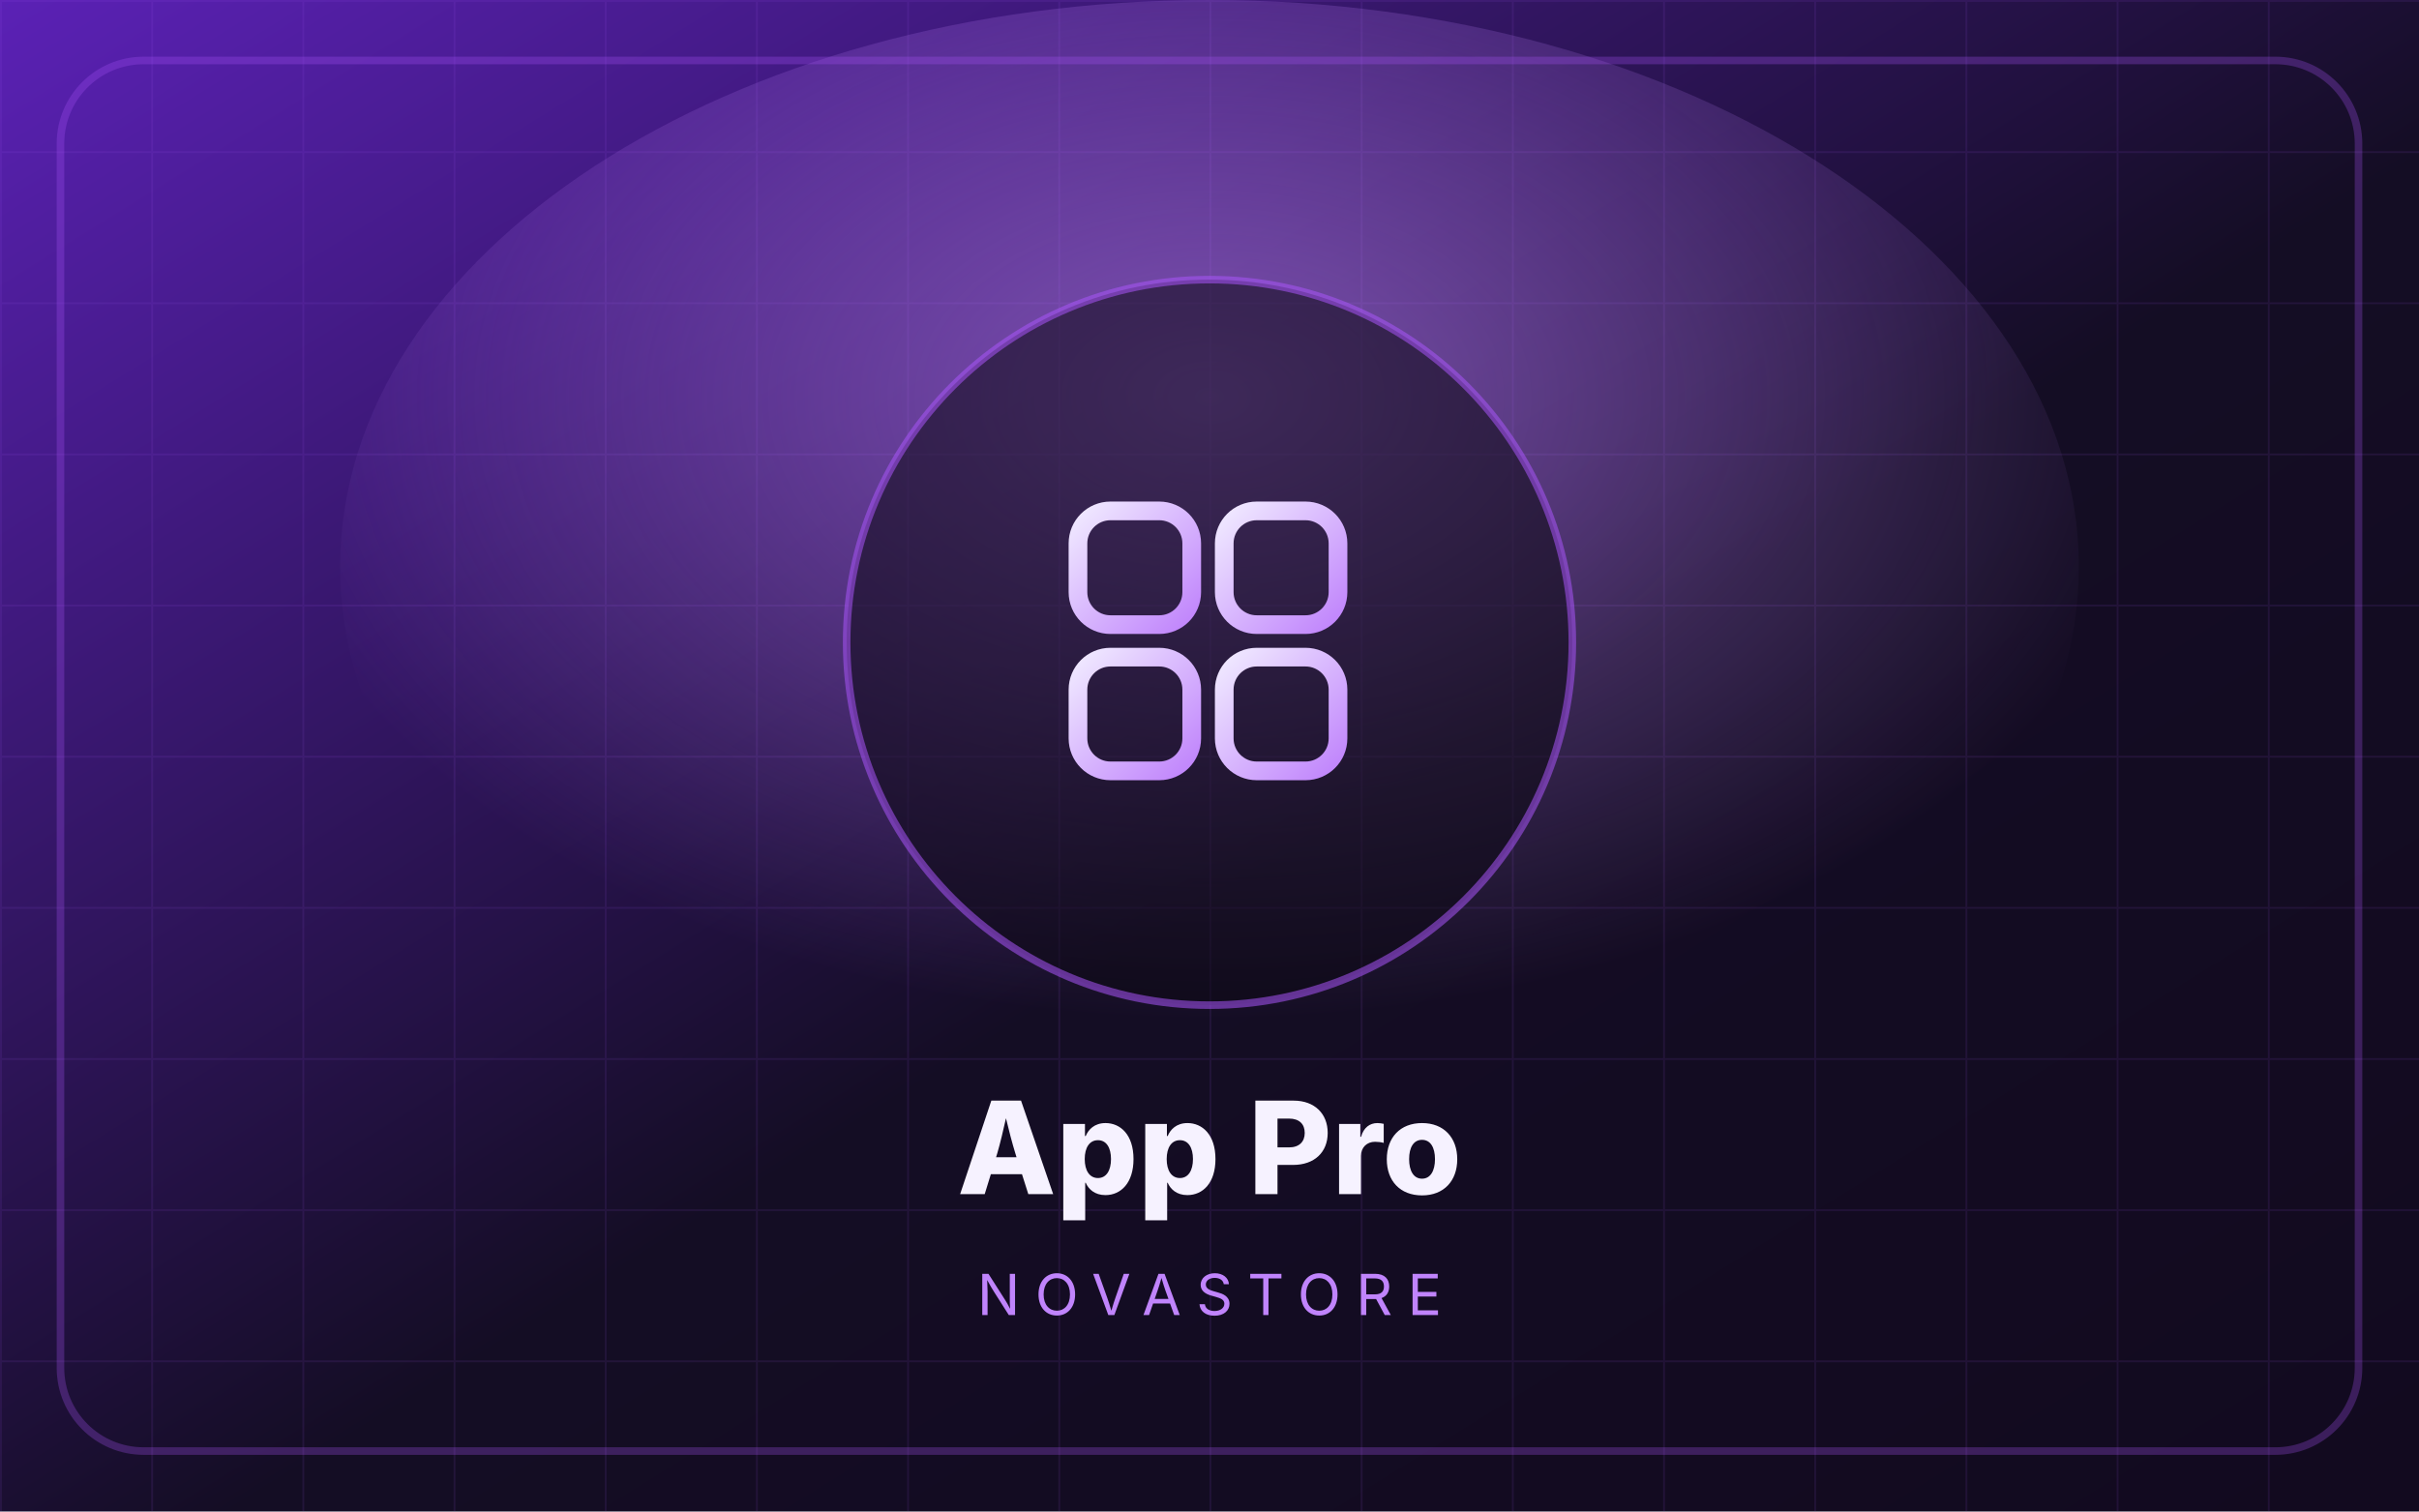
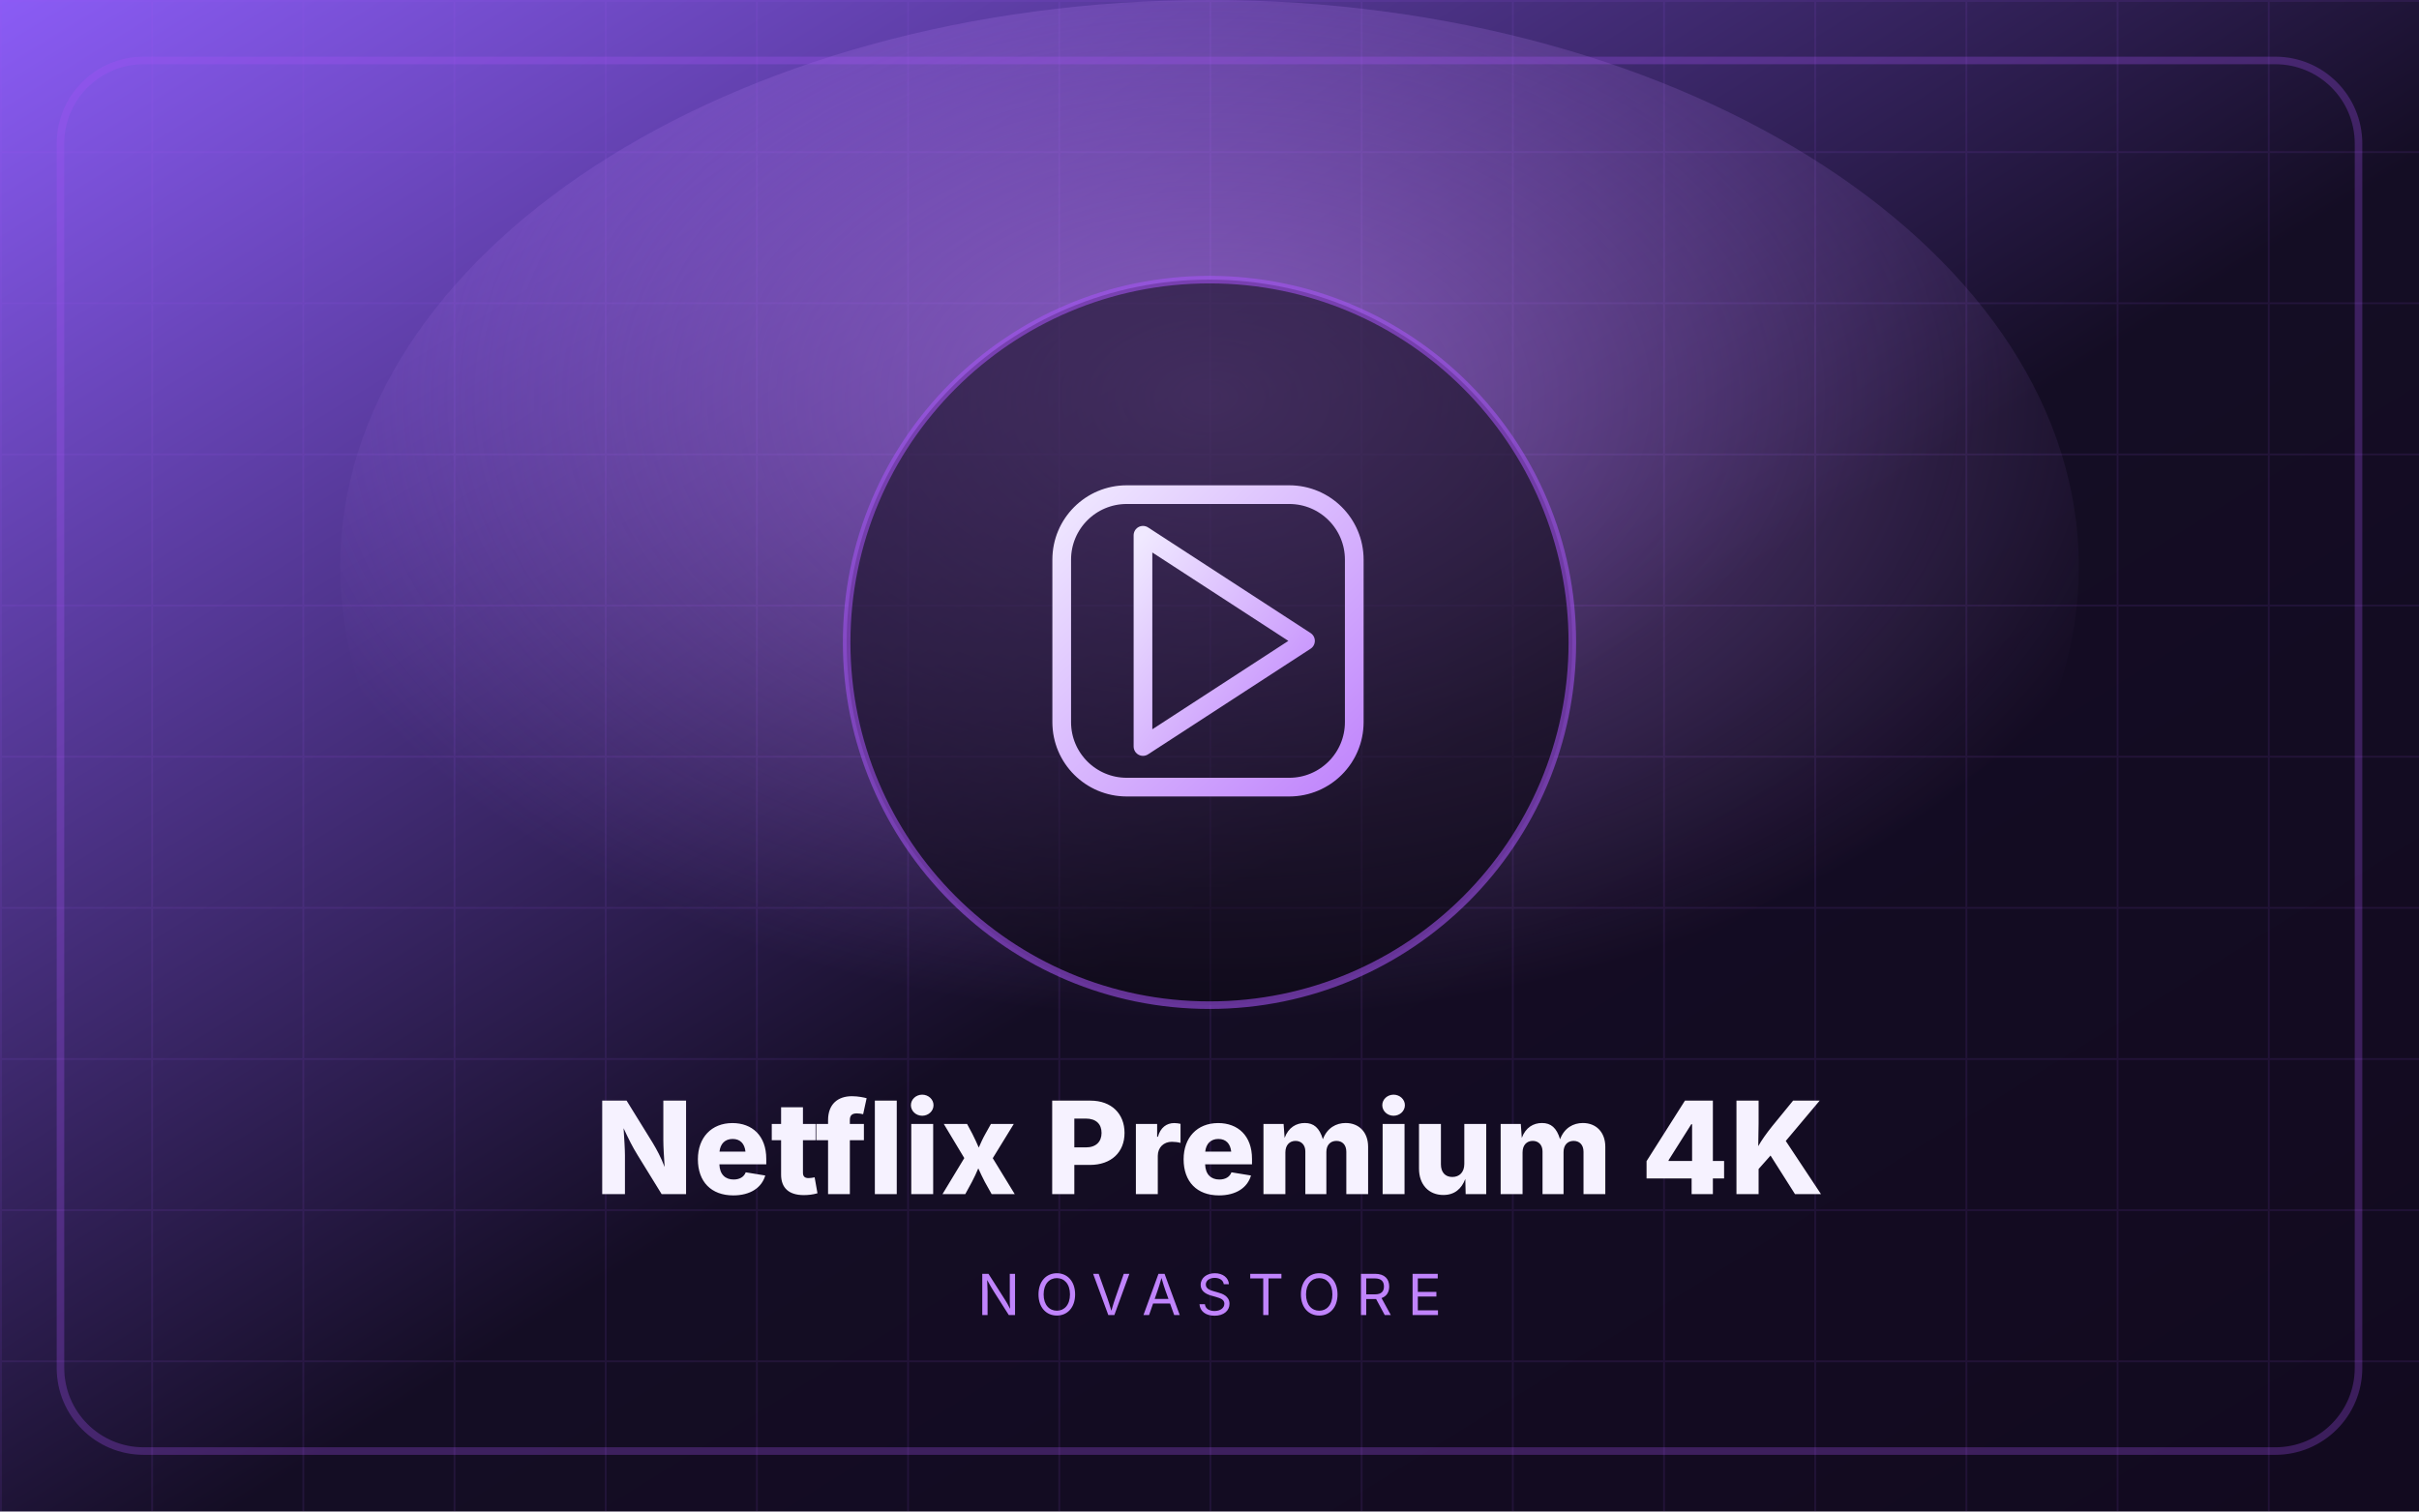
- <svg xmlns="http://www.w3.org/2000/svg" viewBox="0 0 640 400" width="640" height="400" role="img" aria-label="App Pro">
+ <svg xmlns="http://www.w3.org/2000/svg" viewBox="0 0 640 400" width="640" height="400" role="img" aria-label="Netflix Premium 4K">
  <defs>
    <linearGradient id="bg" x1="0" y1="0" x2="1" y2="1">
-       <stop offset="0%" stop-color="#5b21b6" />
+       <stop offset="0%" stop-color="#8b5cf6" />
      <stop offset="55%" stop-color="#140d24" />
      <stop offset="100%" stop-color="#120a1f" />
    </linearGradient>
    <radialGradient id="glow" cx="50%" cy="35%" r="55%">
      <stop offset="0%" stop-color="#c084fc" stop-opacity="0.55" />
      <stop offset="100%" stop-color="#c084fc" stop-opacity="0" />
    </radialGradient>
    <pattern id="grid" width="40" height="40" patternUnits="userSpaceOnUse">
      <path d="M40 0H0v40" fill="none" stroke="#a855f7" stroke-opacity="0.10" stroke-width="1" />
    </pattern>
    <linearGradient id="stroke" x1="0" y1="0" x2="1" y2="1">
      <stop offset="0%" stop-color="#f0e9ff" />
      <stop offset="100%" stop-color="#c084fc" />
    </linearGradient>
  </defs>
  <rect width="640" height="400" fill="url(#bg)" />
  <rect width="640" height="400" fill="url(#grid)" />
  <ellipse cx="320" cy="150" rx="230" ry="150" fill="url(#glow)" />
  <circle cx="320" cy="170" r="96" fill="#0b0813" fill-opacity="0.55" stroke="#a855f7" stroke-opacity="0.55" stroke-width="2" />
  <g transform="translate(268 118) scale(4.3)" fill="none" stroke="url(#stroke)" stroke-width="1.15" stroke-linecap="round" stroke-linejoin="round">
-     <rect x="4" y="4" width="7" height="7" rx="2" />
-     <rect x="13" y="4" width="7" height="7" rx="2" />
-     <rect x="4" y="13" width="7" height="7" rx="2" />
-     <rect x="13" y="13" width="7" height="7" rx="2" />
+     <path d="M8 5.5v13l10-6.5-10-6.5Z" />
+     <rect x="3" y="3" width="18" height="18" rx="4" />
  </g>
-   <text x="320" y="316" text-anchor="middle" font-family="Inter, Segoe UI, Arial, sans-serif" font-size="34" font-weight="800" fill="#f6f2ff">App Pro</text>
+   <text x="320" y="316" text-anchor="middle" font-family="Inter, Segoe UI, Arial, sans-serif" font-size="34" font-weight="800" fill="#f6f2ff">Netflix Premium 4K</text>
  <text x="320" y="348" text-anchor="middle" font-family="Inter, Segoe UI, Arial, sans-serif" font-size="15" letter-spacing="4" fill="#c084fc">NOVASTORE</text>
  <rect x="16" y="16" width="608" height="368" rx="22" fill="none" stroke="#a855f7" stroke-opacity="0.28" stroke-width="2" />
</svg>
